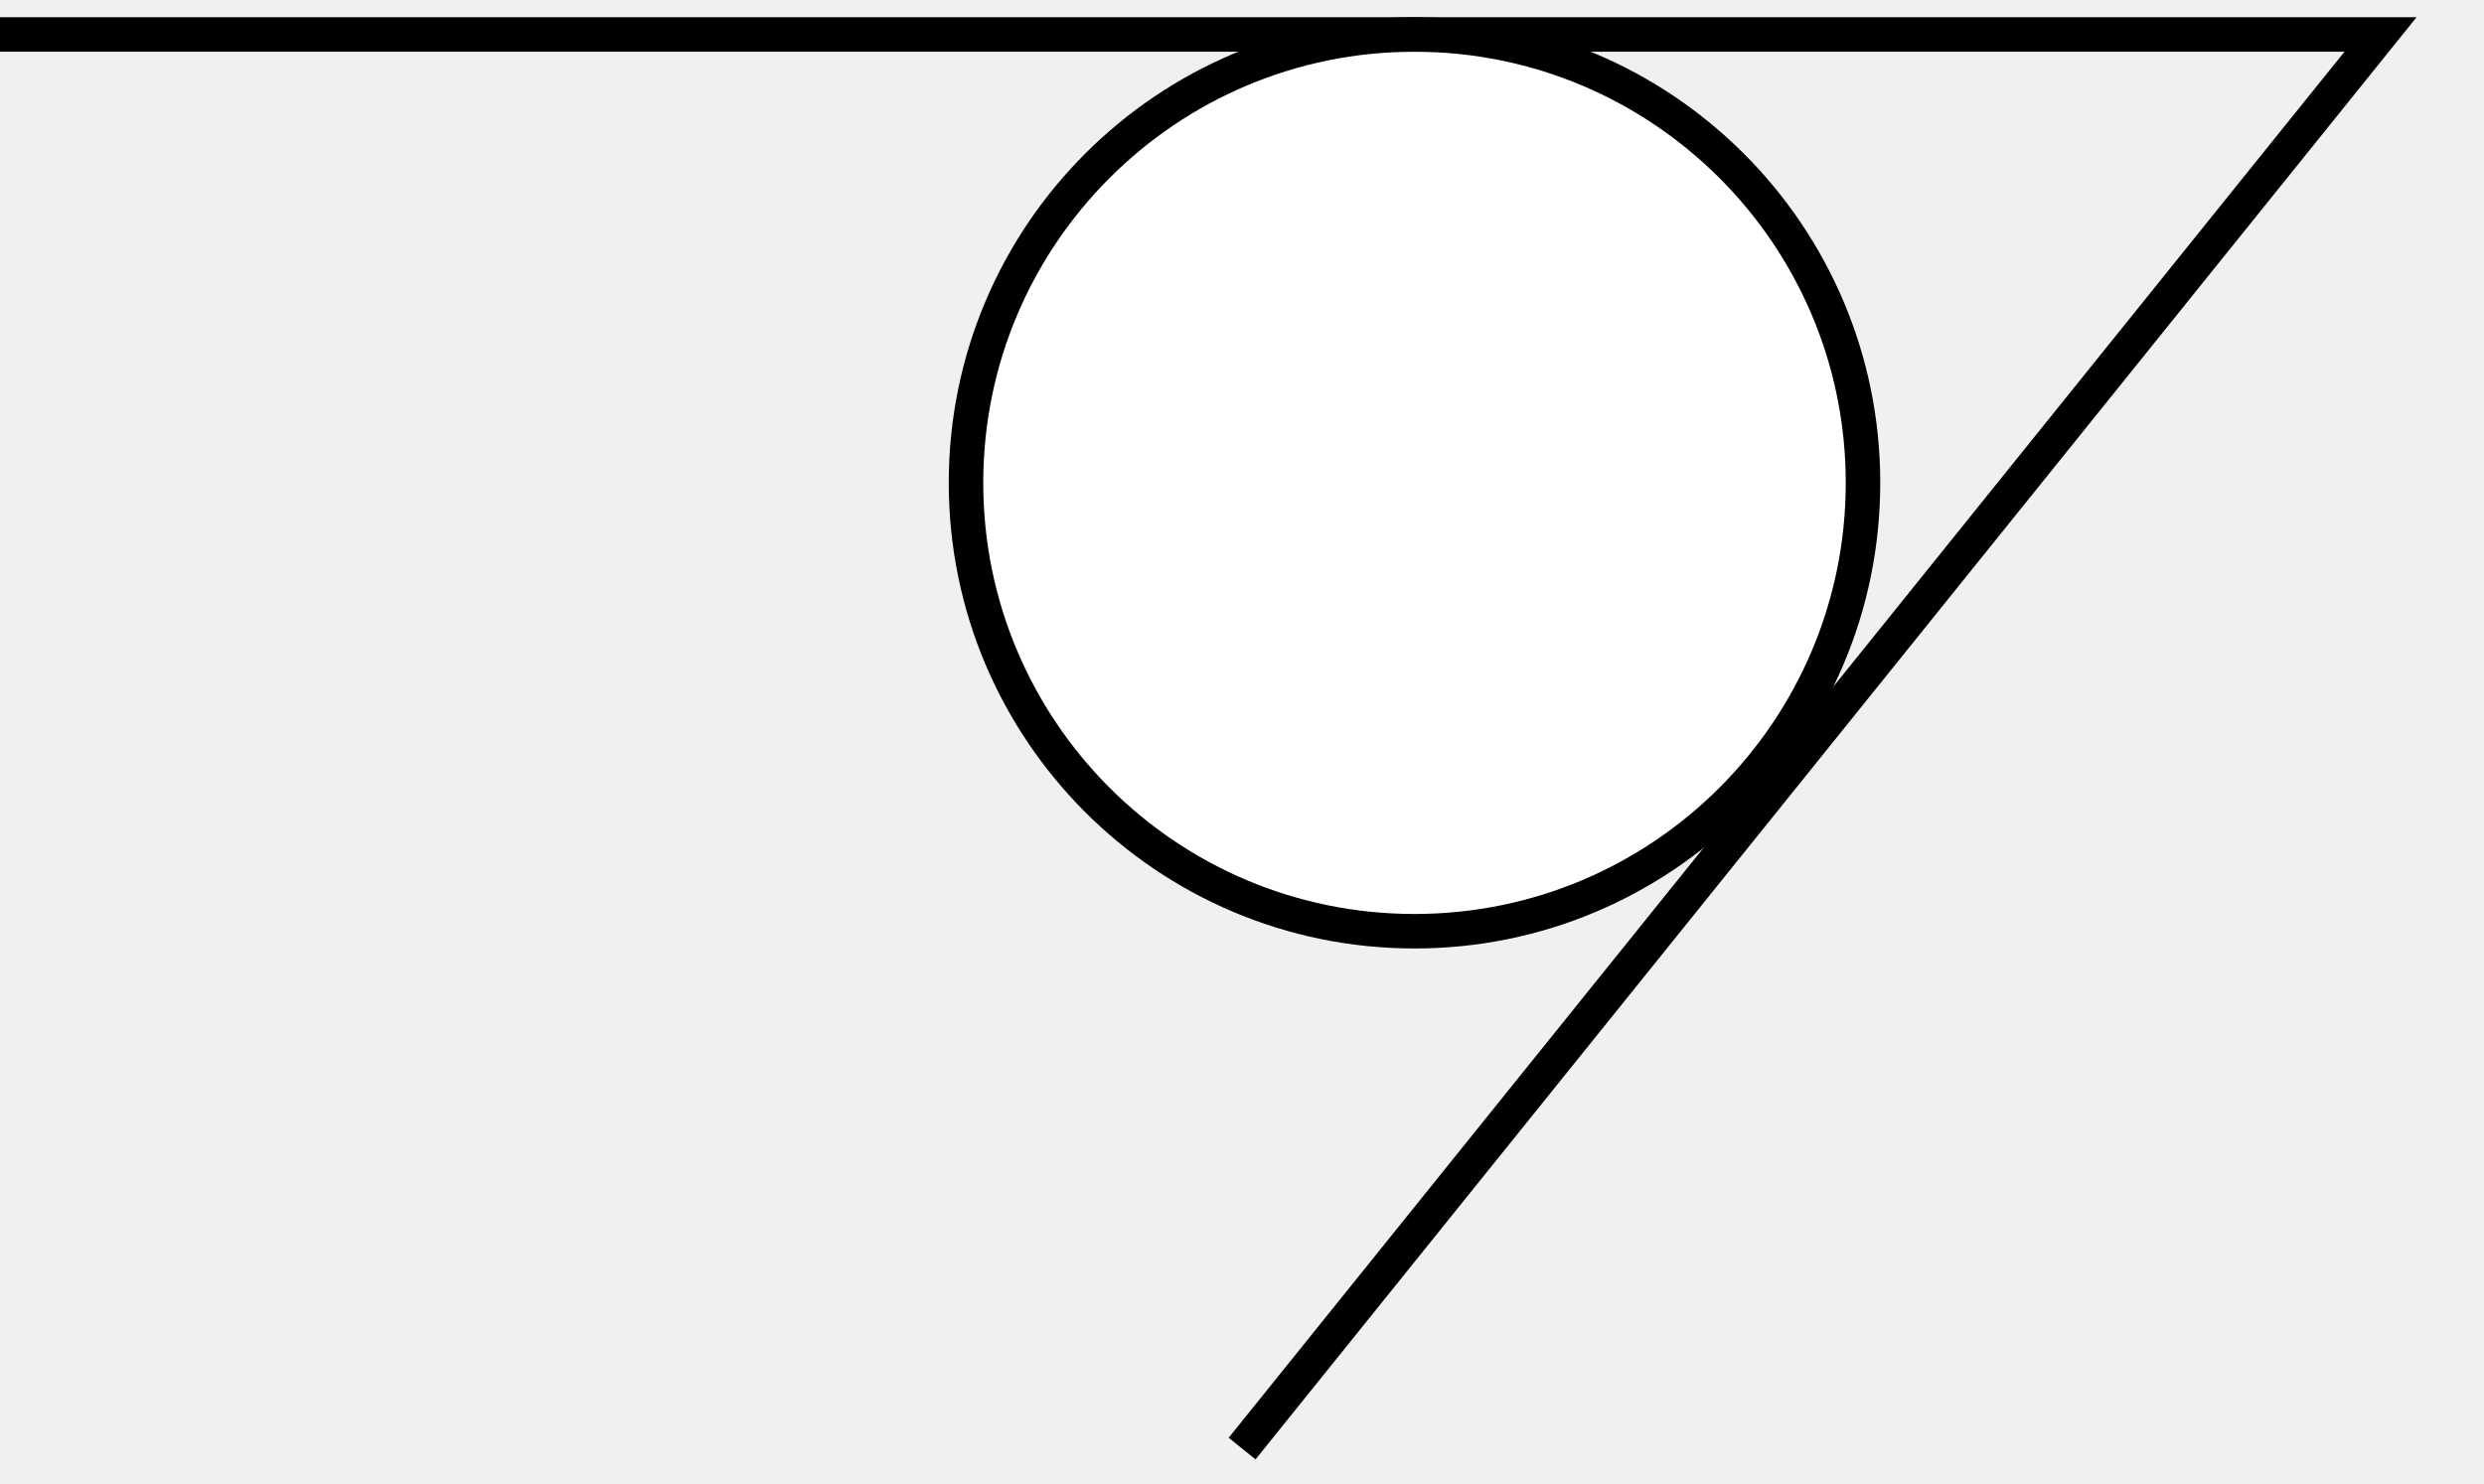
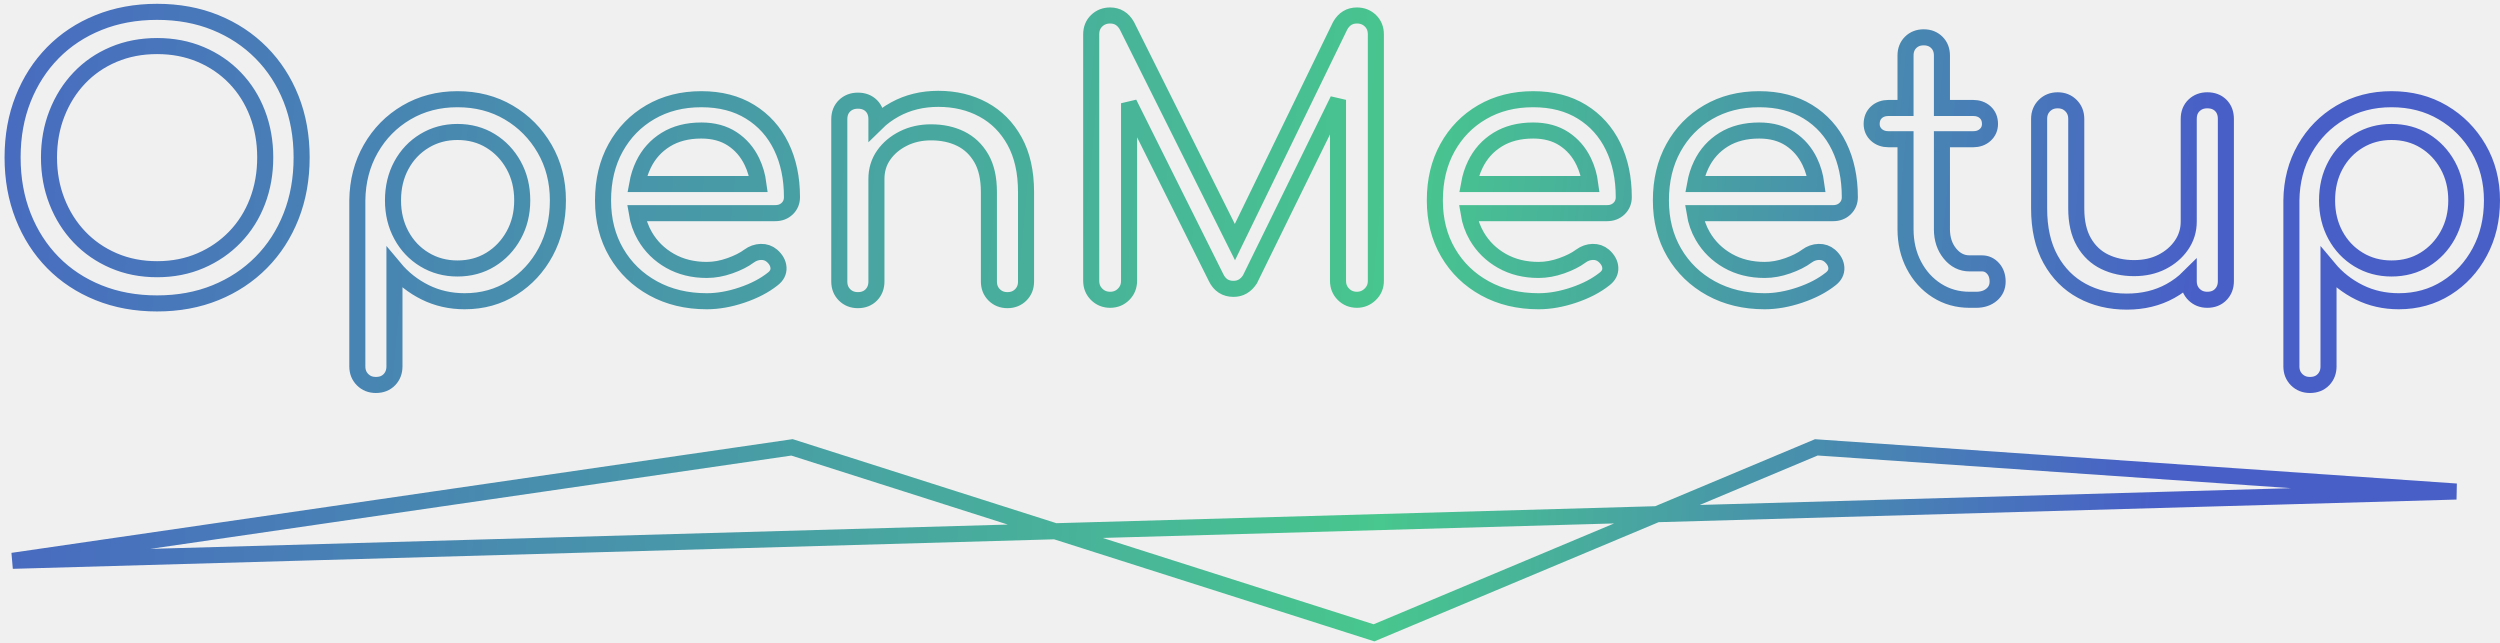
- <svg xmlns="http://www.w3.org/2000/svg" width="72px" height="43px" viewBox="0 0 72 43" version="1.1">
-   <g id="Page-2" stroke="none" strokeWidth="1" fill="none" fill-rule="evenodd">
-     <g id="Group" transform="translate(0, 1)" stroke="#000000" strokeWidth="2">
-       <circle id="Oval" fill="#FFFFFF" cx="41" cy="13" r="13" />
-       <polyline id="Path-2" points="0 3.55618313e-17 69 3.55618313e-17 36.003 41" />
+ <svg xmlns="http://www.w3.org/2000/svg" width="467px" height="120px" viewBox="0 0 467 120" version="1.1">
+   <defs>
+     <linearGradient x1="-7.611%" y1="49.644%" x2="87.738%" y2="50.936%" id="linearGradient-1">
+       <stop stop-color="#485FC7" offset="0%" />
+       <stop stop-color="#48C78E" offset="66.731%" />
+       <stop stop-color="#485FC7" offset="100%" />
+     </linearGradient>
+     <linearGradient x1="-7.611%" y1="49.91%" x2="87.738%" y2="50.238%" id="linearGradient-2">
+       <stop stop-color="#485FC7" offset="0%" />
+       <stop stop-color="#48C78E" offset="66.731%" />
+       <stop stop-color="#485FC7" offset="100%" />
+     </linearGradient>
+   </defs>
+   <g id="Page-1" stroke="none" stroke-width="1" fill="none" fill-rule="evenodd">
+     <g id="Group" transform="translate(2.352, 2.212)" stroke-width="3">
+       <path d="M26.996,54.468 C23.007,54.468 19.357,53.799 16.048,52.462 C12.739,51.125 9.894,49.243 7.514,46.818 C5.134,44.393 3.287,41.514 1.972,38.182 C0.657,34.85 2.55795385e-13,31.189 2.55795385e-13,27.2 C2.55795385e-13,23.211 0.657,19.561 1.972,16.252 C3.287,12.943 5.134,10.075 7.514,7.65 C9.894,5.225 12.739,3.343 16.048,2.006 C19.357,0.669 23.007,1.42108547e-14 26.996,1.42108547e-14 C30.985,1.42108547e-14 34.623,0.669 37.91,2.006 C41.197,3.343 44.041,5.225 46.444,7.65 C48.847,10.075 50.705,12.943 52.02,16.252 C53.335,19.561 53.992,23.211 53.992,27.2 C53.992,31.189 53.335,34.85 52.02,38.182 C50.705,41.514 48.847,44.393 46.444,46.818 C44.041,49.243 41.197,51.125 37.91,52.462 C34.623,53.799 30.985,54.468 26.996,54.468 Z M26.996,48.076 C29.943,48.076 32.651,47.543 35.122,46.478 C37.593,45.413 39.735,43.939 41.548,42.058 C43.361,40.177 44.755,37.967 45.73,35.428 C46.705,32.889 47.192,30.147 47.192,27.2 C47.192,24.253 46.705,21.511 45.73,18.972 C44.755,16.433 43.361,14.223 41.548,12.342 C39.735,10.461 37.593,8.999 35.122,7.956 C32.651,6.913 29.943,6.392 26.996,6.392 C24.049,6.392 21.341,6.913 18.87,7.956 C16.399,8.999 14.269,10.461 12.478,12.342 C10.687,14.223 9.293,16.433 8.296,18.972 C7.299,21.511 6.8,24.253 6.8,27.2 C6.8,30.147 7.299,32.889 8.296,35.428 C9.293,37.967 10.687,40.177 12.478,42.058 C14.269,43.939 16.399,45.413 18.87,46.478 C21.341,47.543 24.049,48.076 26.996,48.076 Z M67.864,69.7 C66.867,69.7 66.039,69.371 65.382,68.714 C64.725,68.057 64.396,67.229 64.396,66.232 L64.396,35.224 C64.441,31.643 65.28,28.424 66.912,25.568 C68.544,22.712 70.765,20.457 73.576,18.802 C76.387,17.147 79.56,16.32 83.096,16.32 C86.677,16.32 89.873,17.147 92.684,18.802 C95.495,20.457 97.727,22.712 99.382,25.568 C101.037,28.424 101.864,31.643 101.864,35.224 C101.864,38.805 101.105,42.013 99.586,44.846 C98.067,47.679 95.993,49.923 93.364,51.578 C90.735,53.233 87.765,54.06 84.456,54.06 C81.781,54.06 79.322,53.505 77.078,52.394 C74.834,51.283 72.919,49.776 71.332,47.872 L71.332,66.232 C71.332,67.229 71.015,68.057 70.38,68.714 C69.745,69.371 68.907,69.7 67.864,69.7 Z M83.096,47.94 C85.408,47.94 87.471,47.385 89.284,46.274 C91.097,45.163 92.537,43.645 93.602,41.718 C94.667,39.791 95.2,37.627 95.2,35.224 C95.2,32.776 94.667,30.589 93.602,28.662 C92.537,26.735 91.097,25.217 89.284,24.106 C87.471,22.995 85.408,22.44 83.096,22.44 C80.829,22.44 78.778,22.995 76.942,24.106 C75.106,25.217 73.667,26.735 72.624,28.662 C71.581,30.589 71.06,32.776 71.06,35.224 C71.06,37.627 71.581,39.791 72.624,41.718 C73.667,43.645 75.106,45.163 76.942,46.274 C78.778,47.385 80.829,47.94 83.096,47.94 Z M116.678,32.164 L139.327,32.164 C139.127,30.65 138.721,29.256 138.108,27.982 C137.247,26.191 136.023,24.775 134.436,23.732 C132.849,22.689 130.923,22.168 128.656,22.168 C126.072,22.168 123.862,22.735 122.026,23.868 C120.19,25.001 118.796,26.554 117.844,28.526 C117.3,29.653 116.911,30.866 116.678,32.164 L116.678,32.164 Z M116.601,37.604 C116.852,39.154 117.357,40.582 118.116,41.888 C119.249,43.837 120.813,45.379 122.808,46.512 C124.803,47.645 127.092,48.212 129.676,48.212 C131.081,48.212 132.521,47.951 133.994,47.43 C135.467,46.909 136.657,46.308 137.564,45.628 C138.244,45.129 138.981,44.869 139.774,44.846 C140.567,44.823 141.259,45.061 141.848,45.56 C142.619,46.24 143.027,46.988 143.072,47.804 C143.117,48.62 142.755,49.323 141.984,49.912 C140.443,51.136 138.527,52.133 136.238,52.904 C133.949,53.675 131.761,54.06 129.676,54.06 C125.913,54.06 122.57,53.255 119.646,51.646 C116.722,50.037 114.433,47.815 112.778,44.982 C111.123,42.149 110.296,38.896 110.296,35.224 C110.296,31.507 111.078,28.231 112.642,25.398 C114.206,22.565 116.371,20.343 119.136,18.734 C121.901,17.125 125.075,16.32 128.656,16.32 C132.192,16.32 135.229,17.102 137.768,18.666 C140.307,20.23 142.245,22.383 143.582,25.126 C144.919,27.869 145.588,31.031 145.588,34.612 C145.588,35.473 145.293,36.187 144.704,36.754 C144.115,37.321 143.367,37.604 142.46,37.604 L116.601,37.604 L116.601,37.604 Z M161.364,31.212 L161.364,50.388 C161.364,51.385 161.047,52.213 160.412,52.87 C159.777,53.527 158.939,53.856 157.896,53.856 C156.899,53.856 156.071,53.527 155.414,52.87 C154.757,52.213 154.428,51.385 154.428,50.388 L154.428,20.06 C154.428,19.017 154.757,18.179 155.414,17.544 C156.071,16.909 156.899,16.592 157.896,16.592 C158.939,16.592 159.777,16.909 160.412,17.544 C161.047,18.179 161.364,19.017 161.364,20.06 L161.364,20.782 C162.369,19.792 163.525,18.939 164.832,18.224 C167.235,16.909 169.932,16.252 172.924,16.252 C176.052,16.252 178.851,16.921 181.322,18.258 C183.793,19.595 185.742,21.556 187.17,24.14 C188.598,26.724 189.312,29.897 189.312,33.66 L189.312,50.388 C189.312,51.385 188.983,52.213 188.326,52.87 C187.669,53.527 186.841,53.856 185.844,53.856 C184.847,53.856 184.019,53.527 183.362,52.87 C182.705,52.213 182.376,51.385 182.376,50.388 L182.376,33.66 C182.376,31.076 181.9,28.968 180.948,27.336 C179.996,25.704 178.715,24.491 177.106,23.698 C175.497,22.905 173.649,22.508 171.564,22.508 C169.66,22.508 167.937,22.893 166.396,23.664 C164.855,24.435 163.631,25.466 162.724,26.758 C161.817,28.05 161.364,29.535 161.364,31.212 Z M228.33,43.012 L247.996,2.584 C248.721,1.315 249.764,0.68 251.124,0.68 C252.121,0.68 252.96,1.009 253.64,1.666 C254.32,2.323 254.66,3.173 254.66,4.216 L254.66,50.252 C254.66,51.249 254.309,52.088 253.606,52.768 C252.903,53.448 252.076,53.788 251.124,53.788 C250.127,53.788 249.288,53.448 248.608,52.768 C247.928,52.088 247.588,51.249 247.588,50.252 L247.588,16.44 L231.132,49.98 C230.361,51.159 229.341,51.748 228.072,51.748 C226.576,51.748 225.488,51.045 224.808,49.64 L208.556,17.073 L208.556,50.252 C208.556,51.249 208.216,52.088 207.536,52.768 C206.856,53.448 206.017,53.788 205.02,53.788 C204.023,53.788 203.184,53.448 202.504,52.768 C201.824,52.088 201.484,51.249 201.484,50.252 L201.484,4.216 C201.484,3.173 201.824,2.323 202.504,1.666 C203.184,1.009 204.023,0.68 205.02,0.68 C206.38,0.68 207.423,1.315 208.148,2.584 L228.33,43.012 L228.33,43.012 Z M272.058,32.164 L294.707,32.164 C294.507,30.65 294.101,29.256 293.488,27.982 C292.627,26.191 291.403,24.775 289.816,23.732 C288.229,22.689 286.303,22.168 284.036,22.168 C281.452,22.168 279.242,22.735 277.406,23.868 C275.57,25.001 274.176,26.554 273.224,28.526 C272.68,29.653 272.291,30.866 272.058,32.164 L272.058,32.164 Z M271.981,37.604 C272.232,39.154 272.737,40.582 273.496,41.888 C274.629,43.837 276.193,45.379 278.188,46.512 C280.183,47.645 282.472,48.212 285.056,48.212 C286.461,48.212 287.901,47.951 289.374,47.43 C290.847,46.909 292.037,46.308 292.944,45.628 C293.624,45.129 294.361,44.869 295.154,44.846 C295.947,44.823 296.639,45.061 297.228,45.56 C297.999,46.24 298.407,46.988 298.452,47.804 C298.497,48.62 298.135,49.323 297.364,49.912 C295.823,51.136 293.907,52.133 291.618,52.904 C289.329,53.675 287.141,54.06 285.056,54.06 C281.293,54.06 277.95,53.255 275.026,51.646 C272.102,50.037 269.813,47.815 268.158,44.982 C266.503,42.149 265.676,38.896 265.676,35.224 C265.676,31.507 266.458,28.231 268.022,25.398 C269.586,22.565 271.751,20.343 274.516,18.734 C277.281,17.125 280.455,16.32 284.036,16.32 C287.572,16.32 290.609,17.102 293.148,18.666 C295.687,20.23 297.625,22.383 298.962,25.126 C300.299,27.869 300.968,31.031 300.968,34.612 C300.968,35.473 300.673,36.187 300.084,36.754 C299.495,37.321 298.747,37.604 297.84,37.604 L271.981,37.604 L271.981,37.604 Z M314.286,32.164 L336.935,32.164 C336.735,30.65 336.329,29.256 335.716,27.982 C334.855,26.191 333.631,24.775 332.044,23.732 C330.457,22.689 328.531,22.168 326.264,22.168 C323.68,22.168 321.47,22.735 319.634,23.868 C317.798,25.001 316.404,26.554 315.452,28.526 C314.908,29.653 314.519,30.866 314.286,32.164 L314.286,32.164 Z M314.209,37.604 C314.46,39.154 314.965,40.582 315.724,41.888 C316.857,43.837 318.421,45.379 320.416,46.512 C322.411,47.645 324.7,48.212 327.284,48.212 C328.689,48.212 330.129,47.951 331.602,47.43 C333.075,46.909 334.265,46.308 335.172,45.628 C335.852,45.129 336.589,44.869 337.382,44.846 C338.175,44.823 338.867,45.061 339.456,45.56 C340.227,46.24 340.635,46.988 340.68,47.804 C340.725,48.62 340.363,49.323 339.592,49.912 C338.051,51.136 336.135,52.133 333.846,52.904 C331.557,53.675 329.369,54.06 327.284,54.06 C323.521,54.06 320.178,53.255 317.254,51.646 C314.33,50.037 312.041,47.815 310.386,44.982 C308.731,42.149 307.904,38.896 307.904,35.224 C307.904,31.507 308.686,28.231 310.25,25.398 C311.814,22.565 313.979,20.343 316.744,18.734 C319.509,17.125 322.683,16.32 326.264,16.32 C329.8,16.32 332.837,17.102 335.376,18.666 C337.915,20.23 339.853,22.383 341.19,25.126 C342.527,27.869 343.196,31.031 343.196,34.612 C343.196,35.473 342.901,36.187 342.312,36.754 C341.723,37.321 340.975,37.604 340.068,37.604 L314.209,37.604 L314.209,37.604 Z M353.6,23.8 L350.472,23.8 C349.52,23.8 348.749,23.528 348.16,22.984 C347.571,22.44 347.276,21.76 347.276,20.944 C347.276,20.037 347.571,19.312 348.16,18.768 C348.749,18.224 349.52,17.952 350.472,17.952 L353.6,17.952 L353.6,8.16 C353.6,7.163 353.917,6.347 354.552,5.712 C355.187,5.077 356.003,4.76 357,4.76 C357.997,4.76 358.813,5.077 359.448,5.712 C360.083,6.347 360.4,7.163 360.4,8.16 L360.4,17.952 L366.18,17.952 C367.132,17.952 367.903,18.224 368.492,18.768 C369.081,19.312 369.376,20.037 369.376,20.944 C369.376,21.76 369.081,22.44 368.492,22.984 C367.903,23.528 367.132,23.8 366.18,23.8 L360.4,23.8 L360.4,40.596 C360.4,42.409 360.899,43.928 361.896,45.152 C362.893,46.376 364.117,46.988 365.568,46.988 L367.88,46.988 C368.696,46.988 369.387,47.305 369.954,47.94 C370.521,48.575 370.804,49.391 370.804,50.388 C370.804,51.385 370.43,52.201 369.682,52.836 C368.934,53.471 367.971,53.788 366.792,53.788 L365.568,53.788 C363.301,53.788 361.261,53.21 359.448,52.054 C357.635,50.898 356.207,49.323 355.164,47.328 C354.121,45.333 353.6,43.089 353.6,40.596 L353.6,23.8 Z M406.504,39.168 L406.504,19.992 C406.504,18.949 406.833,18.111 407.49,17.476 C408.147,16.841 408.975,16.524 409.972,16.524 C411.015,16.524 411.853,16.841 412.488,17.476 C413.123,18.111 413.44,18.949 413.44,19.992 L413.44,50.32 C413.44,51.317 413.123,52.145 412.488,52.802 C411.853,53.459 411.015,53.788 409.972,53.788 C408.975,53.788 408.147,53.459 407.49,52.802 C406.833,52.145 406.504,51.317 406.504,50.32 L406.504,49.595 C405.506,50.589 404.362,51.443 403.07,52.156 C400.69,53.471 397.981,54.128 394.944,54.128 C391.816,54.128 389.017,53.459 386.546,52.122 C384.075,50.785 382.126,48.824 380.698,46.24 C379.27,43.656 378.556,40.483 378.556,36.72 L378.556,19.992 C378.556,18.995 378.885,18.167 379.542,17.51 C380.199,16.853 381.027,16.524 382.024,16.524 C383.021,16.524 383.849,16.853 384.506,17.51 C385.163,18.167 385.492,18.995 385.492,19.992 L385.492,36.72 C385.492,39.259 385.968,41.355 386.92,43.01 C387.872,44.665 389.164,45.889 390.796,46.682 C392.428,47.475 394.264,47.872 396.304,47.872 C398.253,47.872 399.987,47.487 401.506,46.716 C403.025,45.945 404.237,44.903 405.144,43.588 C406.051,42.273 406.504,40.8 406.504,39.168 Z M429.148,69.7 C428.151,69.7 427.323,69.371 426.666,68.714 C426.009,68.057 425.68,67.229 425.68,66.232 L425.68,35.224 C425.725,31.643 426.564,28.424 428.196,25.568 C429.828,22.712 432.049,20.457 434.86,18.802 C437.671,17.147 440.844,16.32 444.38,16.32 C447.961,16.32 451.157,17.147 453.968,18.802 C456.779,20.457 459.011,22.712 460.666,25.568 C462.321,28.424 463.148,31.643 463.148,35.224 C463.148,38.805 462.389,42.013 460.87,44.846 C459.351,47.679 457.277,49.923 454.648,51.578 C452.019,53.233 449.049,54.06 445.74,54.06 C443.065,54.06 440.606,53.505 438.362,52.394 C436.118,51.283 434.203,49.776 432.616,47.872 L432.616,66.232 C432.616,67.229 432.299,68.057 431.664,68.714 C431.029,69.371 430.191,69.7 429.148,69.7 Z M444.38,47.94 C446.692,47.94 448.755,47.385 450.568,46.274 C452.381,45.163 453.821,43.645 454.886,41.718 C455.951,39.791 456.484,37.627 456.484,35.224 C456.484,32.776 455.951,30.589 454.886,28.662 C453.821,26.735 452.381,25.217 450.568,24.106 C448.755,22.995 446.692,22.44 444.38,22.44 C442.113,22.44 440.062,22.995 438.226,24.106 C436.39,25.217 434.951,26.735 433.908,28.662 C432.865,30.589 432.344,32.776 432.344,35.224 C432.344,37.627 432.865,39.791 433.908,41.718 C434.951,43.645 436.39,45.163 438.226,46.274 C440.062,47.385 442.113,47.94 444.38,47.94 Z" id="OpenMeetup" stroke="url(#linearGradient-1)" fill-rule="nonzero" />
+       <polygon id="Path-2" stroke="url(#linearGradient-2)" points="0 102.546 145.588 81.354 254.308 116 336.935 81.354 456.484 89.606" />
    </g>
  </g>
</svg>
